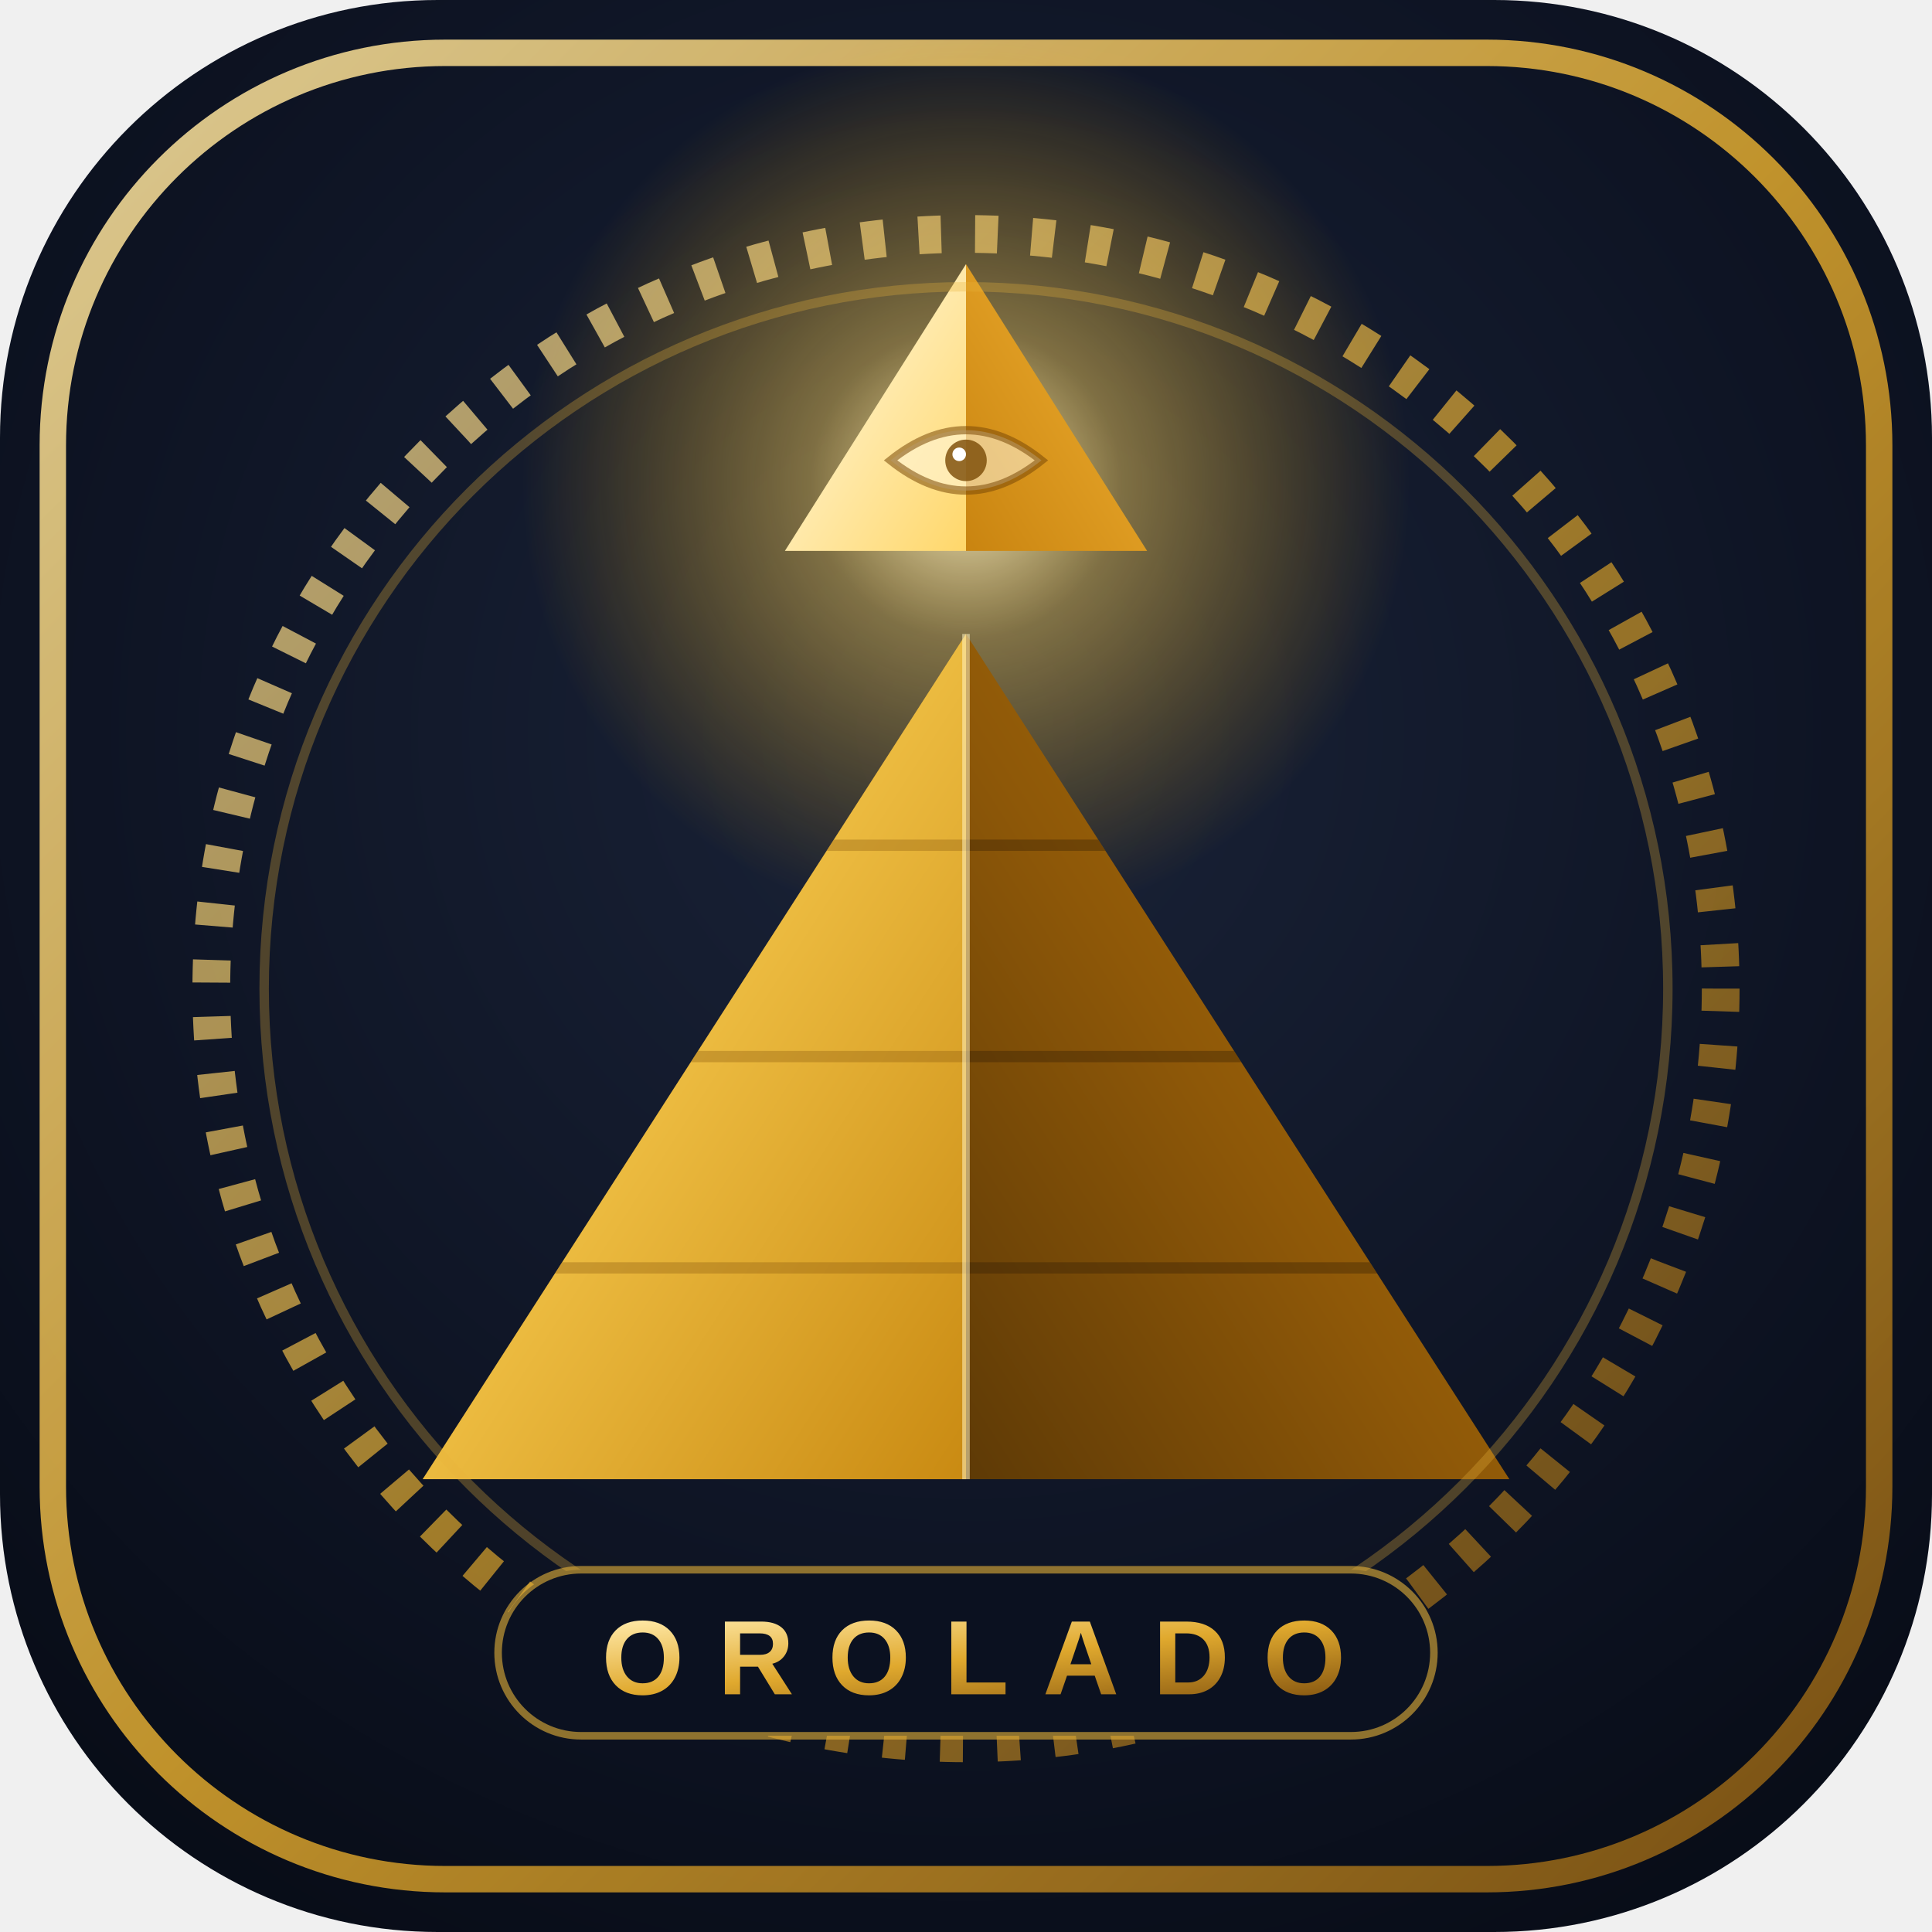
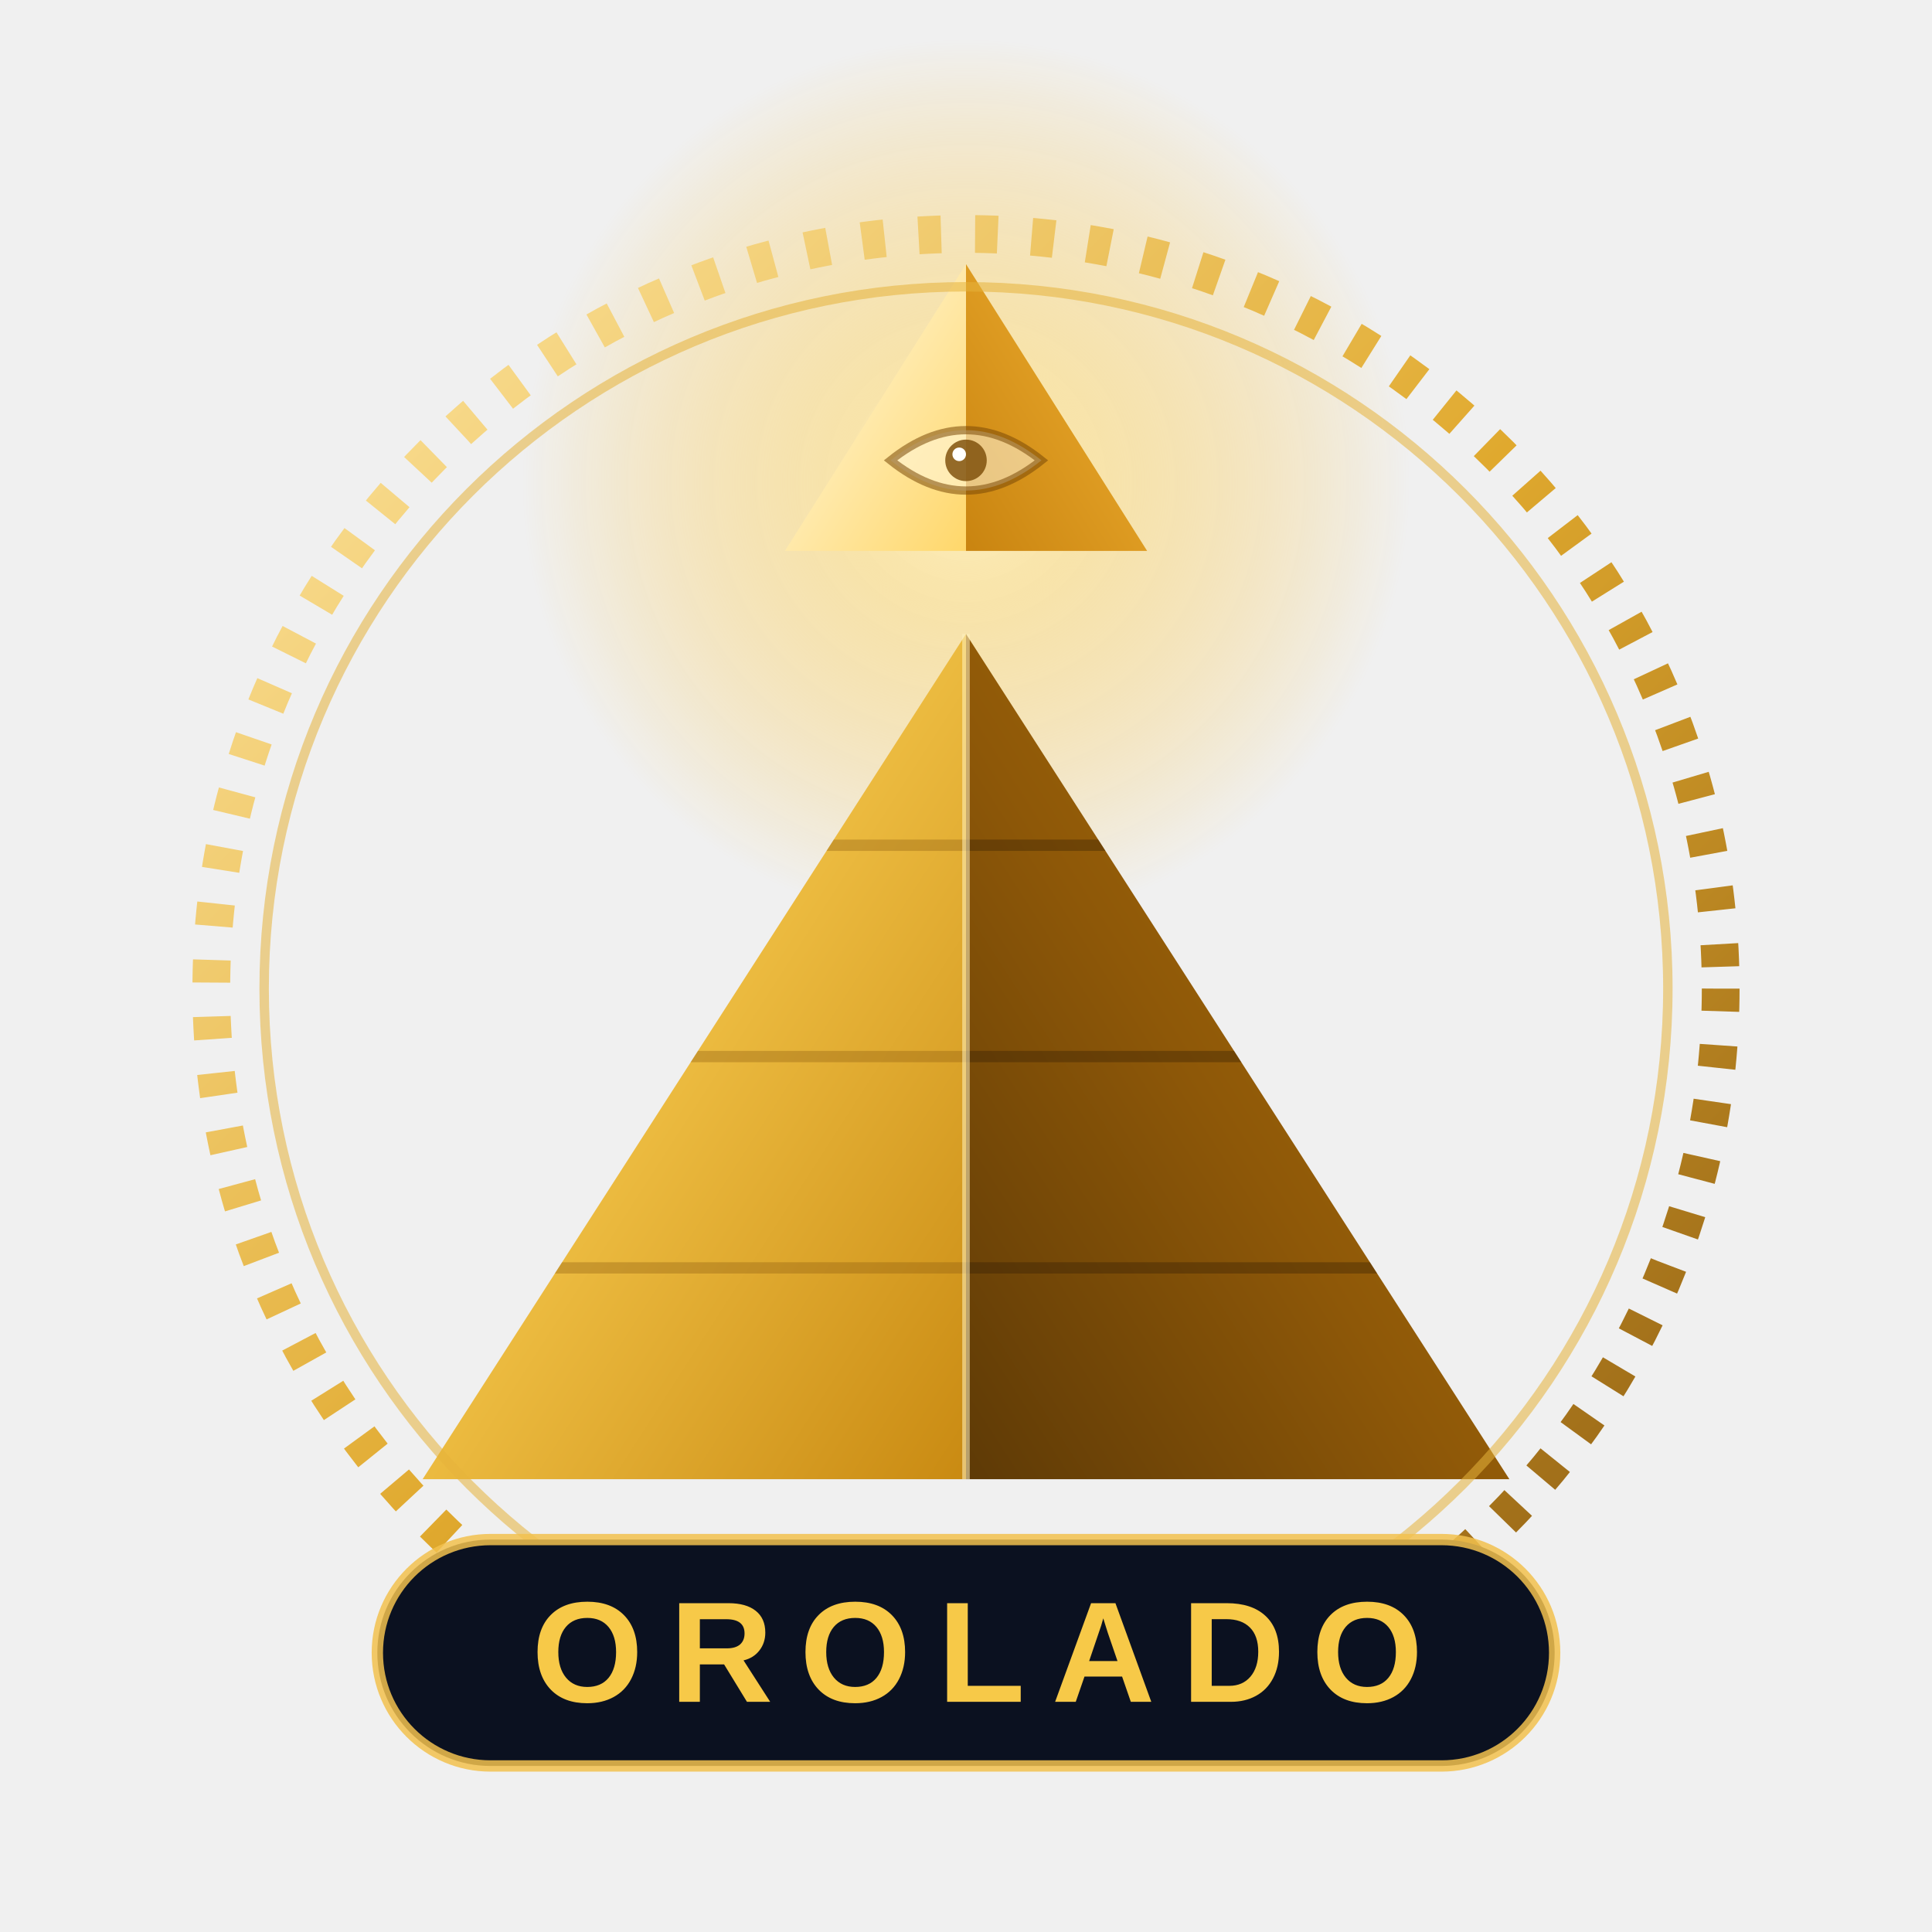
<svg xmlns="http://www.w3.org/2000/svg" viewBox="0 0 512 512">
  <defs>
    <radialGradient id="bgA" cx="50%" cy="38%" r="75%">
      <stop offset="0" stop-color="#1A2338" />
      <stop offset=".6" stop-color="#0E1424" />
      <stop offset="1" stop-color="#070B15" />
    </radialGradient>
    <linearGradient id="ringA" x1="0" y1="0" x2="1" y2="1">
      <stop offset="0" stop-color="#FFE9A8" />
      <stop offset=".5" stop-color="#E0A92E" />
      <stop offset="1" stop-color="#8A5A12" />
    </linearGradient>
    <linearGradient id="faceL" x1="0" y1="0" x2="1" y2="1">
      <stop offset="0" stop-color="#FFF1BF" />
      <stop offset=".35" stop-color="#F6C94D" />
      <stop offset="1" stop-color="#C98A12" />
    </linearGradient>
    <linearGradient id="faceR" x1="1" y1="0" x2="0" y2="1">
      <stop offset="0" stop-color="#B8780C" />
      <stop offset=".55" stop-color="#8E5808" />
      <stop offset="1" stop-color="#5E3A06" />
    </linearGradient>
    <linearGradient id="capL" x1="0" y1="0" x2="1" y2="1">
      <stop offset="0" stop-color="#FFFBEA" />
      <stop offset="1" stop-color="#FFD76A" />
    </linearGradient>
    <linearGradient id="capR" x1="1" y1="0" x2="0" y2="1">
      <stop offset="0" stop-color="#F2B233" />
      <stop offset="1" stop-color="#C98410" />
    </linearGradient>
    <radialGradient id="haloA" cx="50%" cy="50%" r="50%">
      <stop offset="0" stop-color="#FFF6D0" stop-opacity=".95" />
      <stop offset=".35" stop-color="#FFD35A" stop-opacity=".45" />
      <stop offset="1" stop-color="#FFB300" stop-opacity="0" />
    </radialGradient>
    <clipPath id="clipL">
      <path d="M256 168 L112 392 L256 392 Z" />
    </clipPath>
    <clipPath id="clipR">
      <path d="M256 168 L256 392 L400 392 Z" />
    </clipPath>
  </defs>
-   <rect width="512" height="512" rx="116" fill="url(#bgA)" />
-   <rect x="14" y="14" width="484" height="484" rx="104" fill="none" stroke="url(#ringA)" stroke-width="7" opacity=".85" />
  <circle cx="256" cy="128" r="118" fill="url(#haloA)" />
  <path d="M256 168 L112 392 L256 392 Z" fill="url(#faceL)" />
  <path d="M256 168 L256 392 L400 392 Z" fill="url(#faceR)" />
  <g clip-path="url(#clipL)" stroke="#8A5A10" stroke-opacity=".35" stroke-width="3">
    <path d="M100 224 H260 M100 280 H260 M100 336 H260" />
  </g>
  <g clip-path="url(#clipR)" stroke="#2E1C03" stroke-opacity=".35" stroke-width="3">
    <path d="M252 224 H412 M252 280 H412 M252 336 H412" />
  </g>
  <path d="M256 168 L256 392" stroke="#FFF1BF" stroke-opacity=".55" stroke-width="2" />
  <path d="M256 70 L208 146 L256 146 Z" fill="url(#capL)" />
  <path d="M256 70 L256 146 L304 146 Z" fill="url(#capR)" />
  <path d="M236 122 Q256 106 276 122 Q256 138 236 122 Z" fill="#FFF8DD" fill-opacity=".55" stroke="#7A4A06" stroke-opacity=".55" stroke-width="2.2" />
  <circle cx="256" cy="122" r="5.5" fill="#7A4A06" fill-opacity=".8" />
  <circle cx="254.2" cy="120.4" r="1.8" fill="#FFFFFF" />
-   <circle cx="256" cy="262" r="200" fill="none" stroke="url(#ringA)" stroke-width="10" stroke-dasharray="6 9" opacity=".7" />
-   <circle cx="256" cy="262" r="186" fill="none" stroke="#E6B23A" stroke-opacity=".3" stroke-width="2.5" />
-   <rect x="132" y="416" width="248" height="44" rx="22" fill="#0B1120" stroke="#E6B23A" stroke-opacity=".6" stroke-width="2" />
-   <text x="258" y="449" font-family="Arial, Helvetica, sans-serif" font-weight="800" font-size="28" letter-spacing="9" fill="url(#ringA)" text-anchor="middle">OROLADO</text>
+   <circle cx="256" cy="262" r="200" fill="none" stroke="url(#ringA)" stroke-width="10" stroke-dasharray="6 9" />
+   <circle cx="256" cy="262" r="186" fill="none" stroke="#E6B23A" stroke-opacity=".55" stroke-width="2.5" />
+   <rect x="100" y="408" width="312" height="60" rx="30" fill="#0B1120" stroke="#F2C14E" stroke-opacity=".85" stroke-width="3" />
+   <text x="259" y="451" font-family="Arial, Helvetica, sans-serif" font-weight="900" font-size="38" letter-spacing="7" fill="#F7C948" text-anchor="middle" text-rendering="geometricPrecision">OROLADO</text>
  <path d="M104 398 H408" stroke="url(#ringA)" stroke-width="6" stroke-linecap="round" opacity=".9" />
</svg>
